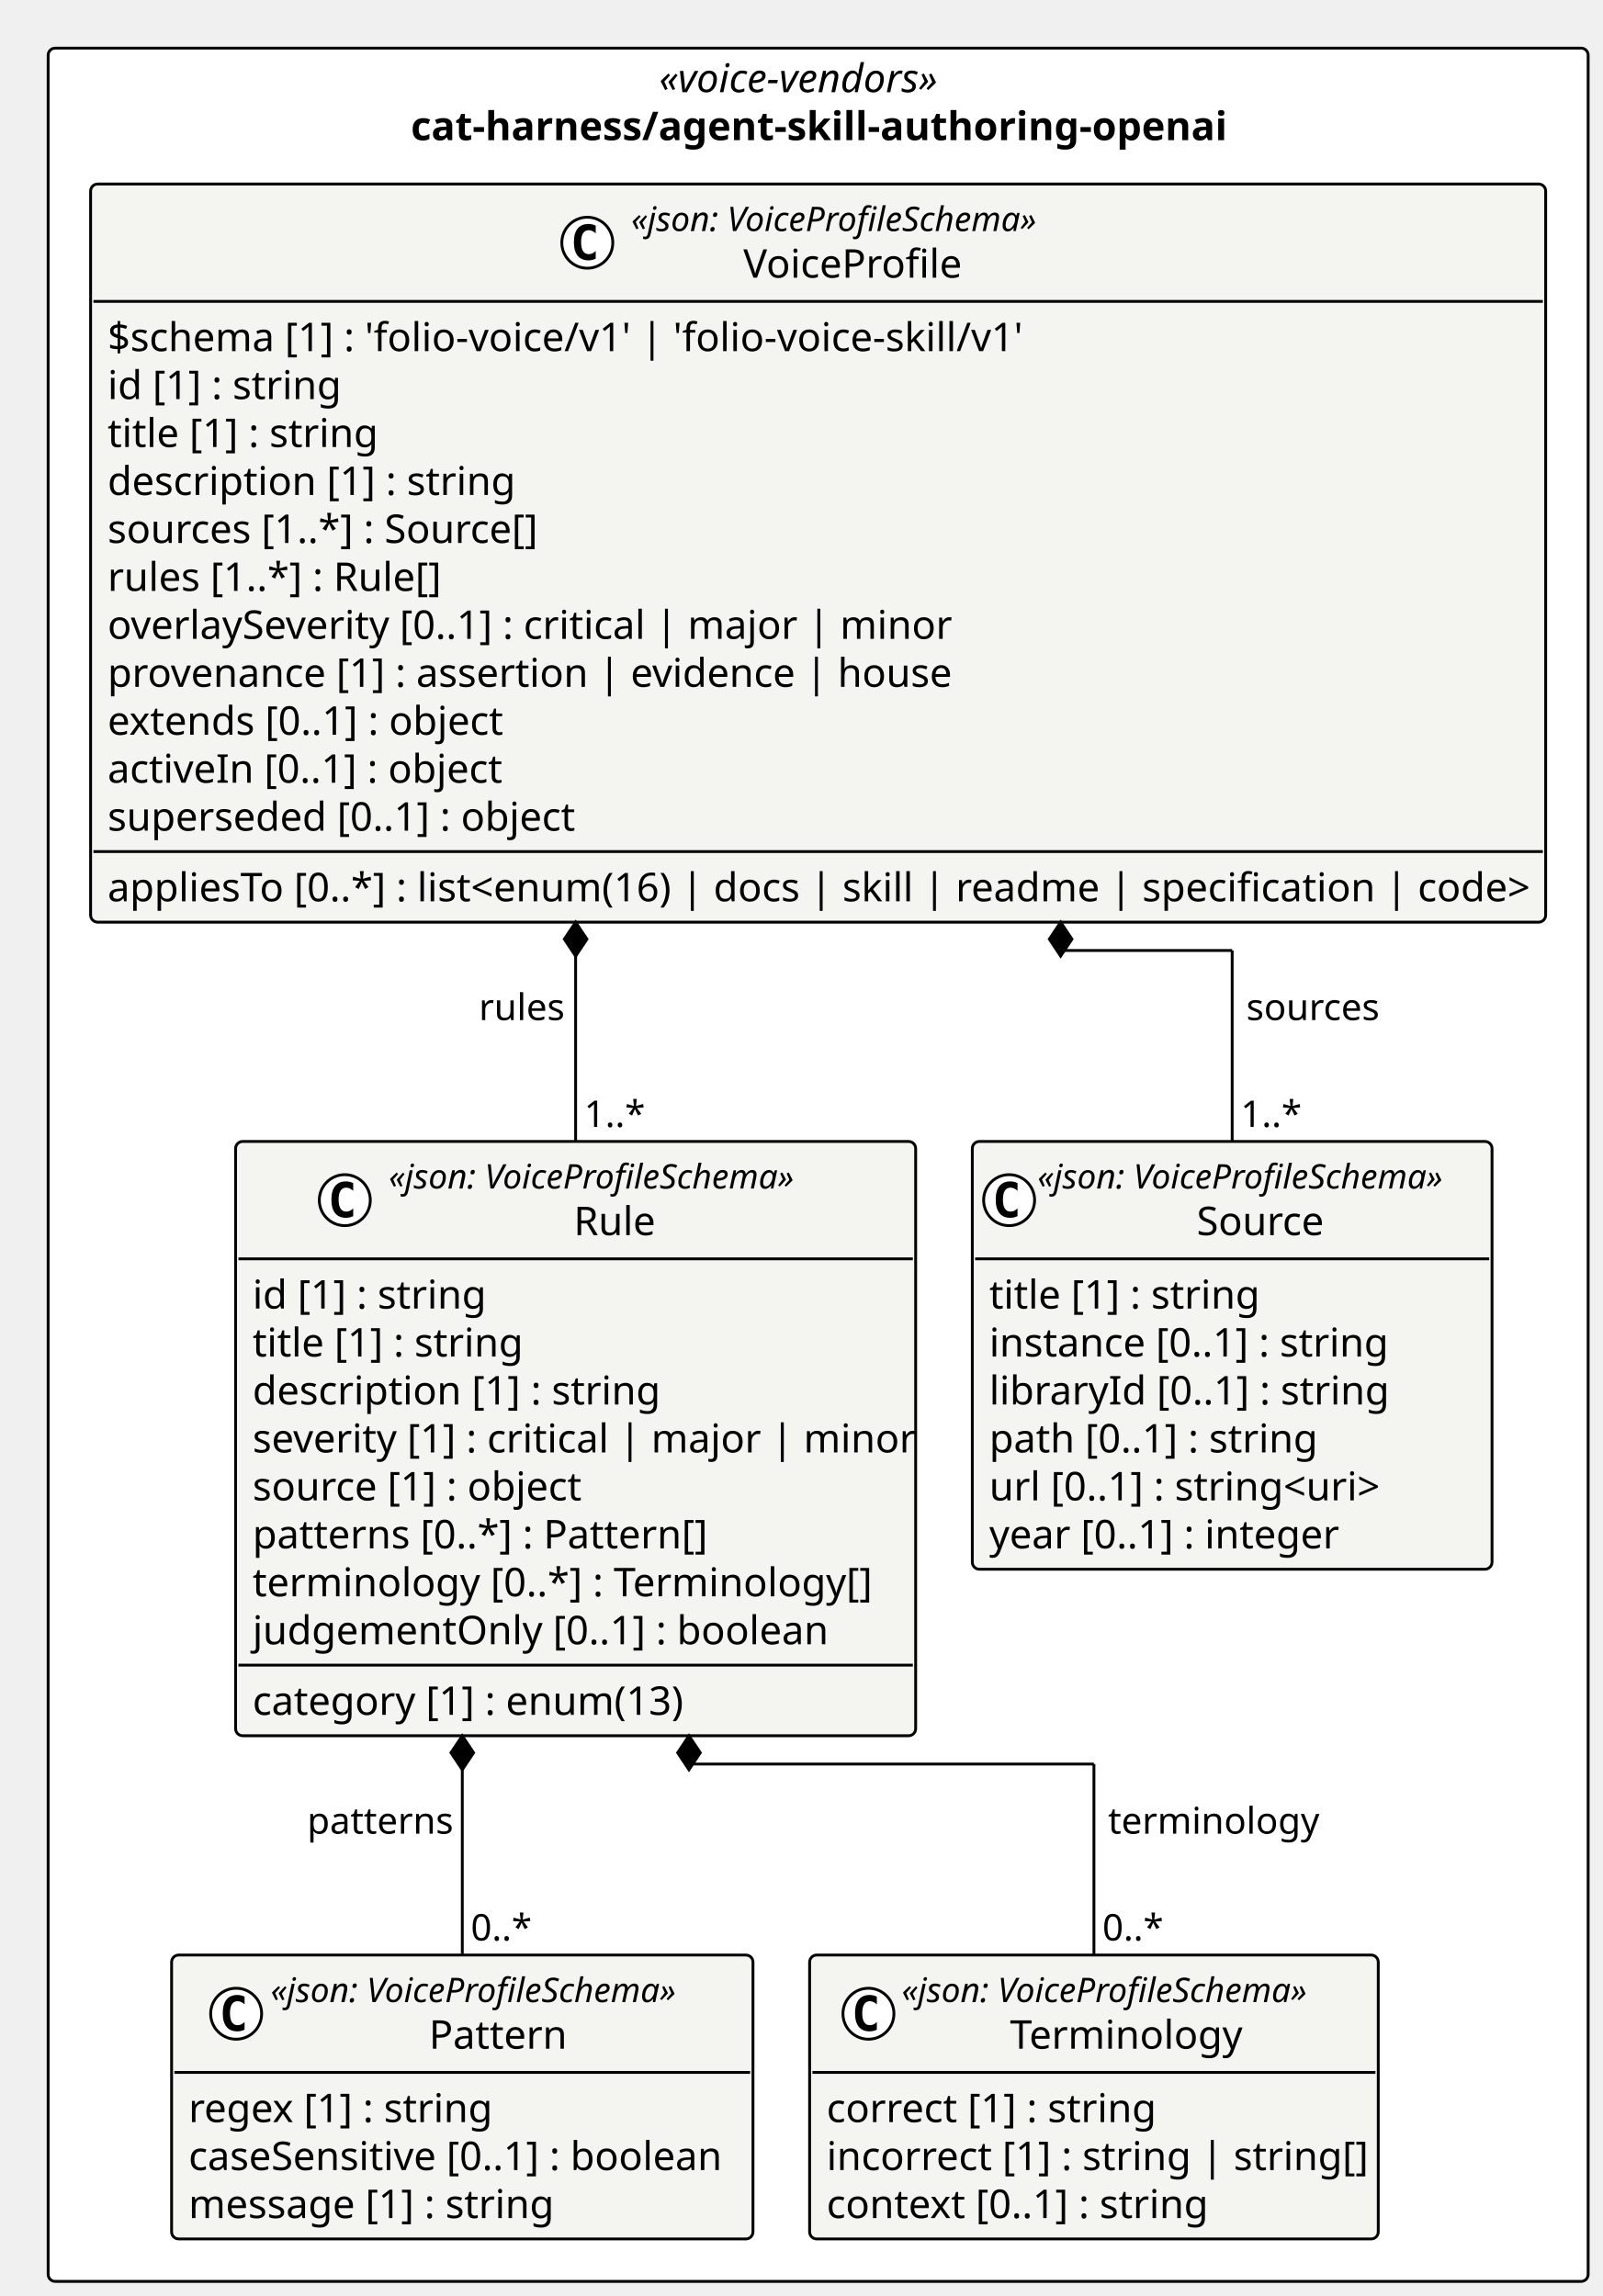
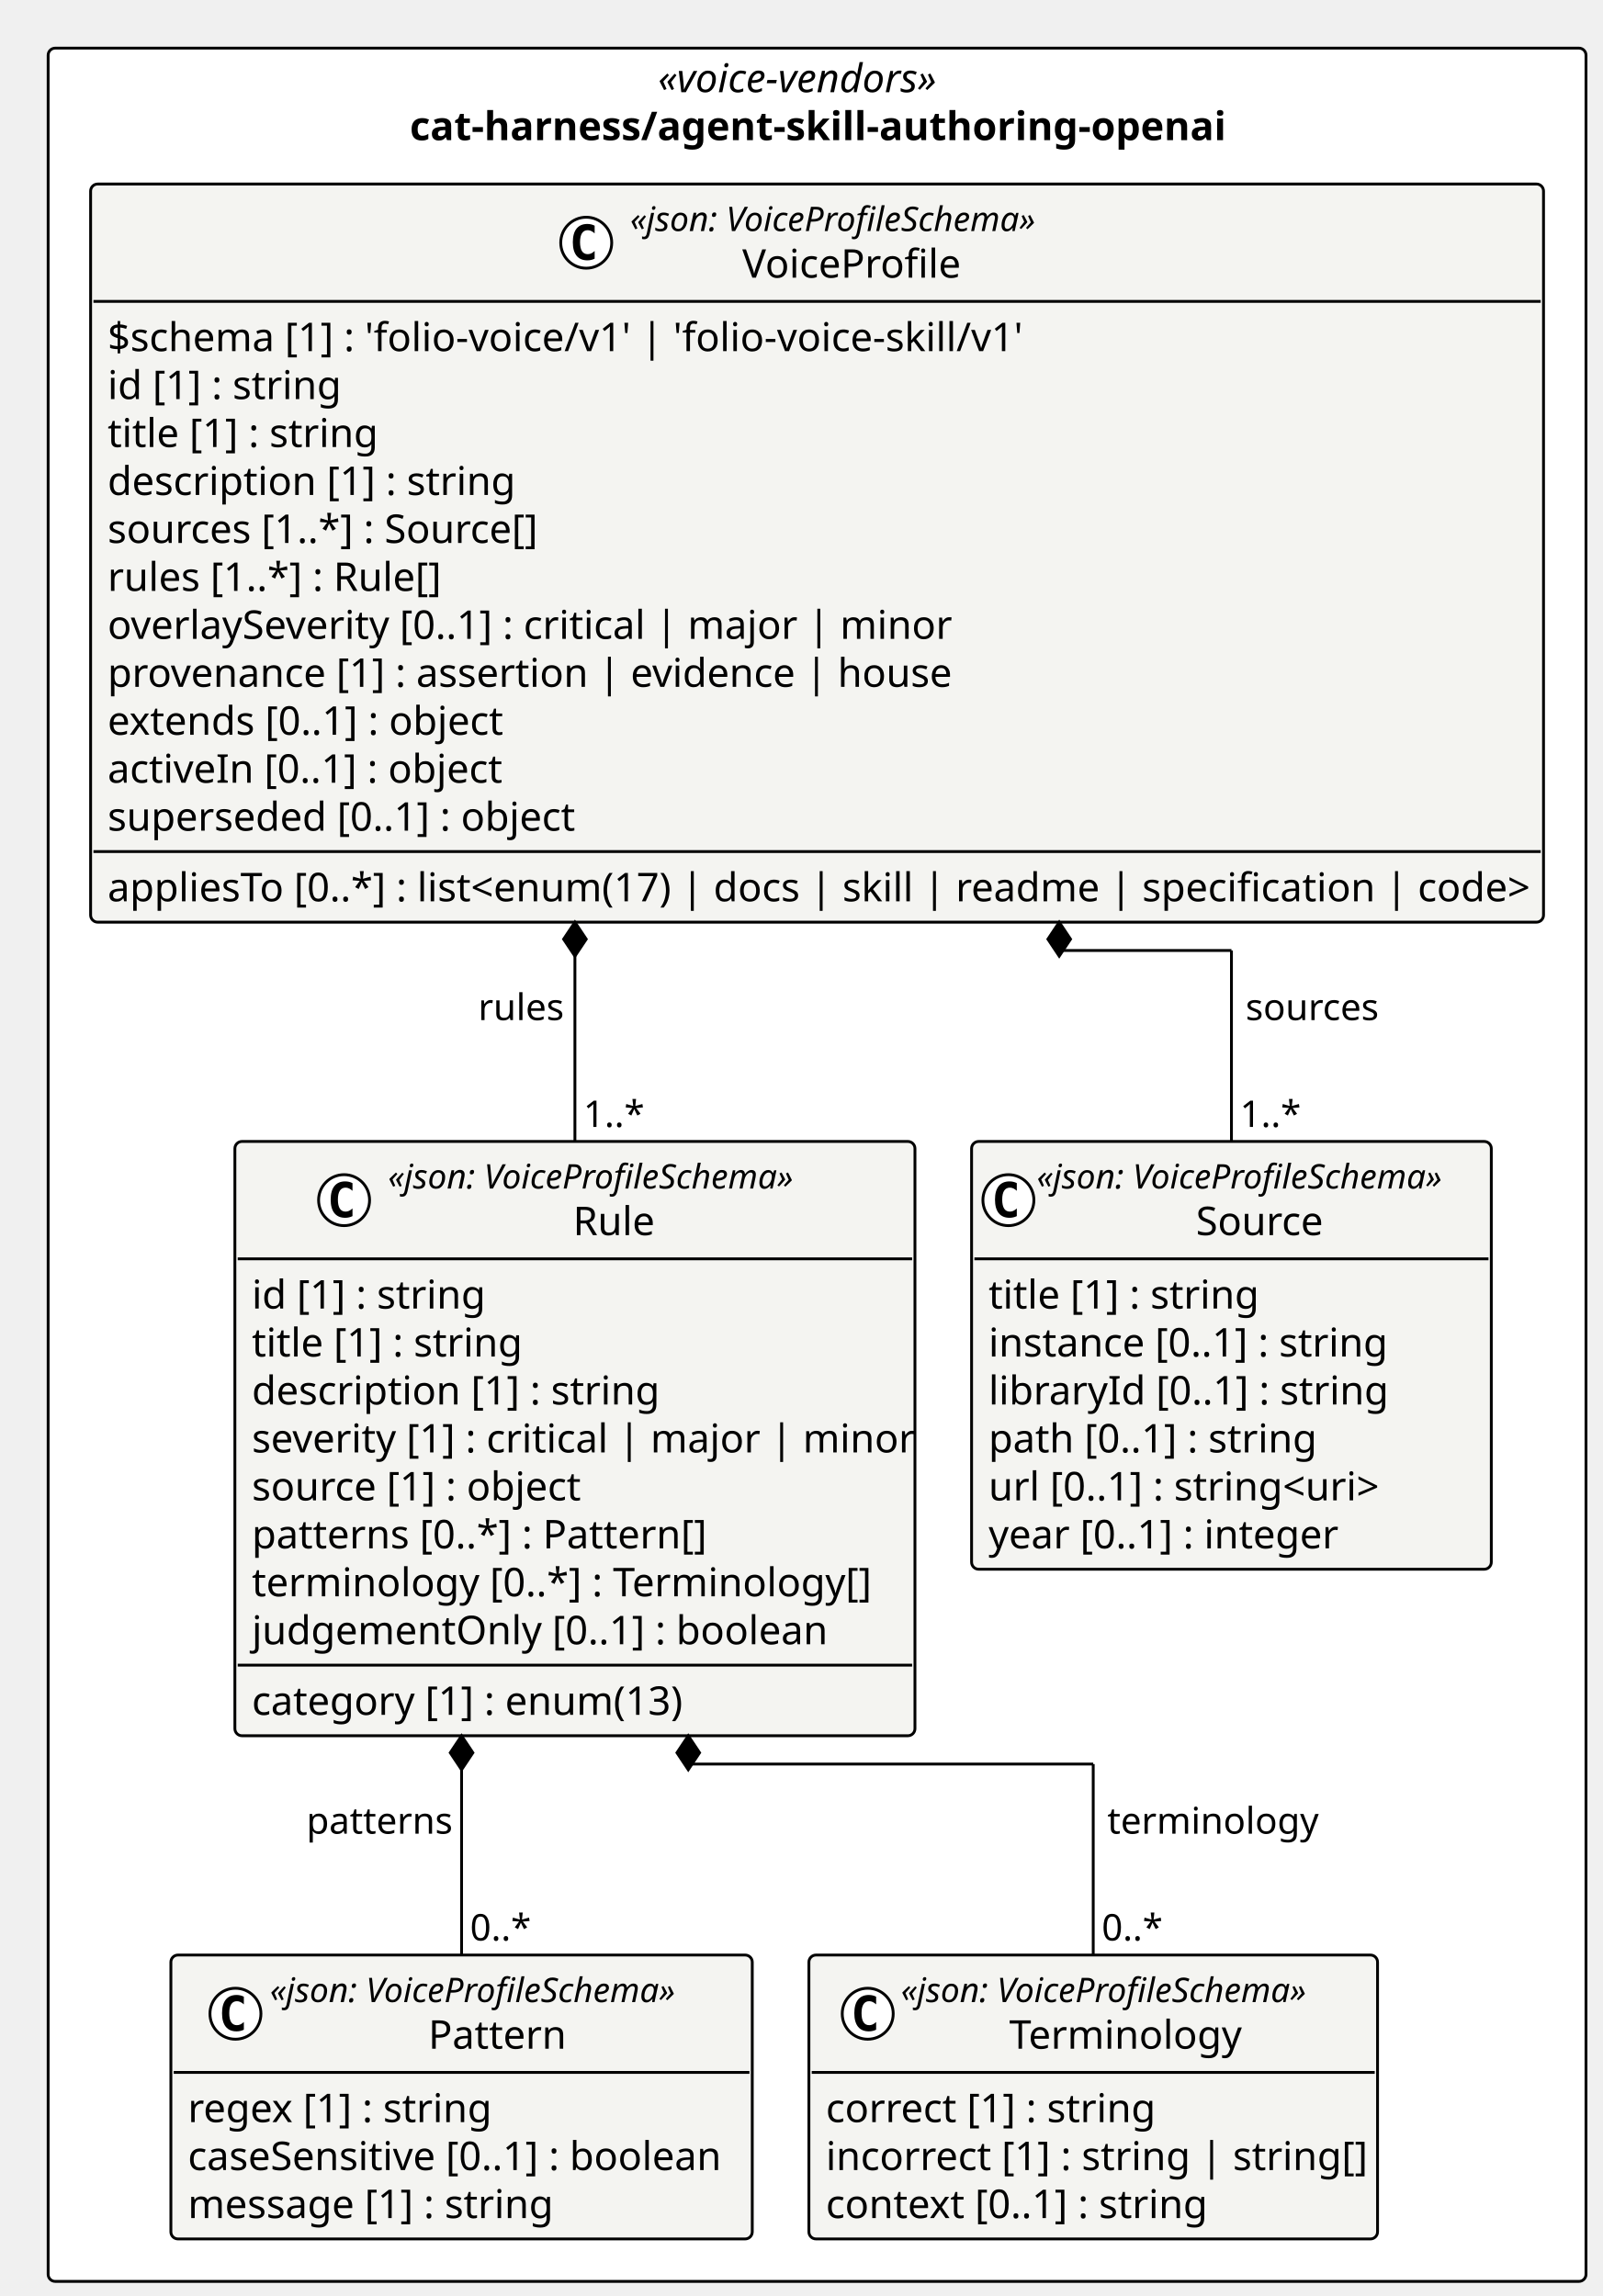
<svg xmlns="http://www.w3.org/2000/svg" contentStyleType="text/css" height="811px" preserveAspectRatio="none" style="width:566px;height:811px;background:#FFFFFF;" version="1.1" viewBox="0 0 566 811" width="566px" zoomAndPan="magnify">
  <defs />
  <g>
-     <rect fill="#FFFFFF" height="788.842" rx="2.5" ry="2.5" style="stroke:#000000;stroke-width:1.0;" width="543.833" x="17" y="17" />
-     <text fill="#000000" font-family="Verdana" font-size="14" font-style="italic" lengthAdjust="spacing" textLength="112.349" x="232.742" y="32.562">«voice-vendors»</text>
-     <text fill="#000000" font-family="Verdana" font-size="14" font-weight="bold" lengthAdjust="spacing" textLength="287.622" x="145.106" y="49.502">cat-harness/agent-skill-authoring-openai</text>
+     <rect fill="#FFFFFF" height="788.842" rx="2.5" ry="2.5" style="stroke:#000000;stroke-width:1.0;" width="543.074" x="17" y="17" />
+     <text fill="#000000" font-family="Verdana" font-size="14" font-style="italic" lengthAdjust="spacing" textLength="112.349" x="232.363" y="32.562">«voice-vendors»</text>
+     <text fill="#000000" font-family="Verdana" font-size="14" font-weight="bold" lengthAdjust="spacing" textLength="287.622" x="144.726" y="49.502">cat-harness/agent-skill-authoring-openai</text>
    <g id="elem_cat_harness_agent_skill_authoring_openai_Source">
-       <rect codeLine="11" fill="#F4F4F1" height="151.096" id="cat_harness_agent_skill_authoring_openai_Source" rx="2.5" ry="2.5" style="stroke:#000000;stroke-width:1.0;" width="183.533" x="343.356" y="403.191" />
-       <ellipse cx="356.356" cy="423.921" fill="#FFFFFF" rx="9" ry="9" style="stroke:#000000;stroke-width:1.0;" />
-       <path d="M359.325,429.562 Q358.746,429.858 358.106,429.999 Q357.465,430.155 356.762,430.155 Q354.262,430.155 352.934,428.515 Q351.621,426.858 351.621,423.733 Q351.621,420.608 352.934,418.952 Q354.262,417.296 356.762,417.296 Q357.465,417.296 358.106,417.452 Q358.762,417.608 359.325,417.905 L359.325,420.624 Q358.7,420.046 358.106,419.78 Q357.512,419.499 356.887,419.499 Q355.543,419.499 354.856,420.577 Q354.168,421.64 354.168,423.733 Q354.168,425.827 354.856,426.905 Q355.543,427.968 356.887,427.968 Q357.512,427.968 358.106,427.702 Q358.7,427.421 359.325,426.843 L359.325,429.562 Z " fill="#000000" />
-       <text fill="#000000" font-family="Verdana" font-size="12" font-style="italic" lengthAdjust="spacing" textLength="159.533" x="366.356" y="419.816">«json: VoiceProfileSchema»</text>
-       <text fill="#000000" font-family="Verdana" font-size="14" lengthAdjust="spacing" textLength="47.086" x="422.579" y="436.273">Source</text>
-       <line style="stroke:#000000;stroke-width:1.0;" x1="344.356" x2="525.889" y1="444.65" y2="444.65" />
-       <text fill="#000000" font-family="Verdana" font-size="14" lengthAdjust="spacing" textLength="93.345" x="349.356" y="462.213">title [1] : string</text>
-       <text fill="#000000" font-family="Verdana" font-size="14" lengthAdjust="spacing" textLength="142.065" x="349.356" y="479.152">instance [0..1] : string</text>
-       <text fill="#000000" font-family="Verdana" font-size="14" lengthAdjust="spacing" textLength="140.096" x="349.356" y="496.092">libraryId [0..1] : string</text>
-       <text fill="#000000" font-family="Verdana" font-size="14" lengthAdjust="spacing" textLength="115.432" x="349.356" y="513.031">path [0..1] : string</text>
-       <text fill="#000000" font-family="Verdana" font-size="14" lengthAdjust="spacing" textLength="138.544" x="349.356" y="529.971">url [0..1] : string&lt;uri&gt;</text>
-       <text fill="#000000" font-family="Verdana" font-size="14" lengthAdjust="spacing" textLength="124.236" x="349.356" y="546.91">year [0..1] : integer</text>
+       <rect codeLine="11" fill="#F4F4F1" height="151.096" id="cat_harness_agent_skill_authoring_openai_Source" rx="2.5" ry="2.5" style="stroke:#000000;stroke-width:1.0;" width="183.533" x="343.103" y="403.191" />
+       <ellipse cx="356.103" cy="423.921" fill="#FFFFFF" rx="9" ry="9" style="stroke:#000000;stroke-width:1.0;" />
+       <path d="M359.072,429.562 Q358.493,429.858 357.853,429.999 Q357.212,430.155 356.509,430.155 Q354.009,430.155 352.681,428.515 Q351.368,426.858 351.368,423.733 Q351.368,420.608 352.681,418.952 Q354.009,417.296 356.509,417.296 Q357.212,417.296 357.853,417.452 Q358.509,417.608 359.072,417.905 L359.072,420.624 Q358.447,420.046 357.853,419.78 Q357.259,419.499 356.634,419.499 Q355.29,419.499 354.603,420.577 Q353.915,421.64 353.915,423.733 Q353.915,425.827 354.603,426.905 Q355.29,427.968 356.634,427.968 Q357.259,427.968 357.853,427.702 Q358.447,427.421 359.072,426.843 L359.072,429.562 Z " fill="#000000" />
+       <text fill="#000000" font-family="Verdana" font-size="12" font-style="italic" lengthAdjust="spacing" textLength="159.533" x="366.103" y="419.816">«json: VoiceProfileSchema»</text>
+       <text fill="#000000" font-family="Verdana" font-size="14" lengthAdjust="spacing" textLength="47.086" x="422.327" y="436.273">Source</text>
+       <line style="stroke:#000000;stroke-width:1.0;" x1="344.103" x2="525.636" y1="444.65" y2="444.65" />
+       <text fill="#000000" font-family="Verdana" font-size="14" lengthAdjust="spacing" textLength="93.345" x="349.103" y="462.213">title [1] : string</text>
+       <text fill="#000000" font-family="Verdana" font-size="14" lengthAdjust="spacing" textLength="142.065" x="349.103" y="479.152">instance [0..1] : string</text>
+       <text fill="#000000" font-family="Verdana" font-size="14" lengthAdjust="spacing" textLength="140.096" x="349.103" y="496.092">libraryId [0..1] : string</text>
+       <text fill="#000000" font-family="Verdana" font-size="14" lengthAdjust="spacing" textLength="115.432" x="349.103" y="513.031">path [0..1] : string</text>
+       <text fill="#000000" font-family="Verdana" font-size="14" lengthAdjust="spacing" textLength="138.544" x="349.103" y="529.971">url [0..1] : string&lt;uri&gt;</text>
+       <text fill="#000000" font-family="Verdana" font-size="14" lengthAdjust="spacing" textLength="124.236" x="349.103" y="546.91">year [0..1] : integer</text>
    </g>
    <g id="elem_cat_harness_agent_skill_authoring_openai_Pattern">
-       <rect codeLine="19" fill="#F4F4F1" height="100.277" id="cat_harness_agent_skill_authoring_openai_Pattern" rx="2.5" ry="2.5" style="stroke:#000000;stroke-width:1.0;" width="205.307" x="60.598" y="690.564" />
-       <ellipse cx="83.396" cy="711.294" fill="#FFFFFF" rx="9" ry="9" style="stroke:#000000;stroke-width:1.0;" />
-       <path d="M86.365,716.935 Q85.787,717.231 85.146,717.372 Q84.506,717.528 83.803,717.528 Q81.303,717.528 79.975,715.888 Q78.662,714.231 78.662,711.106 Q78.662,707.981 79.975,706.325 Q81.303,704.669 83.803,704.669 Q84.506,704.669 85.146,704.825 Q85.803,704.981 86.365,705.278 L86.365,707.997 Q85.74,707.419 85.146,707.153 Q84.553,706.872 83.928,706.872 Q82.584,706.872 81.896,707.95 Q81.209,709.013 81.209,711.106 Q81.209,713.2 81.896,714.278 Q82.584,715.341 83.928,715.341 Q84.553,715.341 85.146,715.075 Q85.74,714.794 86.365,714.216 L86.365,716.935 Z " fill="#000000" />
-       <text fill="#000000" font-family="Verdana" font-size="12" font-style="italic" lengthAdjust="spacing" textLength="159.533" x="95.574" y="707.189">«json: VoiceProfileSchema»</text>
-       <text fill="#000000" font-family="Verdana" font-size="14" lengthAdjust="spacing" textLength="47.667" x="151.507" y="723.646">Pattern</text>
-       <line style="stroke:#000000;stroke-width:1.0;" x1="61.598" x2="264.905" y1="732.023" y2="732.023" />
-       <text fill="#000000" font-family="Verdana" font-size="14" lengthAdjust="spacing" textLength="107.064" x="66.598" y="749.586">regex [1] : string</text>
-       <text fill="#000000" font-family="Verdana" font-size="14" lengthAdjust="spacing" textLength="193.307" x="66.598" y="766.525">caseSensitive [0..1] : boolean</text>
-       <text fill="#000000" font-family="Verdana" font-size="14" lengthAdjust="spacing" textLength="129.056" x="66.598" y="783.465">message [1] : string</text>
+       <rect codeLine="19" fill="#F4F4F1" height="100.277" id="cat_harness_agent_skill_authoring_openai_Pattern" rx="2.5" ry="2.5" style="stroke:#000000;stroke-width:1.0;" width="205.307" x="60.345" y="690.564" />
+       <ellipse cx="83.143" cy="711.294" fill="#FFFFFF" rx="9" ry="9" style="stroke:#000000;stroke-width:1.0;" />
+       <path d="M86.112,716.935 Q85.534,717.231 84.893,717.372 Q84.253,717.528 83.55,717.528 Q81.05,717.528 79.722,715.888 Q78.409,714.231 78.409,711.106 Q78.409,707.981 79.722,706.325 Q81.05,704.669 83.55,704.669 Q84.253,704.669 84.893,704.825 Q85.55,704.981 86.112,705.278 L86.112,707.997 Q85.487,707.419 84.893,707.153 Q84.3,706.872 83.675,706.872 Q82.331,706.872 81.643,707.95 Q80.956,709.013 80.956,711.106 Q80.956,713.2 81.643,714.278 Q82.331,715.341 83.675,715.341 Q84.3,715.341 84.893,715.075 Q85.487,714.794 86.112,714.216 L86.112,716.935 Z " fill="#000000" />
+       <text fill="#000000" font-family="Verdana" font-size="12" font-style="italic" lengthAdjust="spacing" textLength="159.533" x="95.321" y="707.189">«json: VoiceProfileSchema»</text>
+       <text fill="#000000" font-family="Verdana" font-size="14" lengthAdjust="spacing" textLength="47.667" x="151.254" y="723.646">Pattern</text>
+       <line style="stroke:#000000;stroke-width:1.0;" x1="61.345" x2="264.652" y1="732.023" y2="732.023" />
+       <text fill="#000000" font-family="Verdana" font-size="14" lengthAdjust="spacing" textLength="107.064" x="66.345" y="749.586">regex [1] : string</text>
+       <text fill="#000000" font-family="Verdana" font-size="14" lengthAdjust="spacing" textLength="193.307" x="66.345" y="766.525">caseSensitive [0..1] : boolean</text>
+       <text fill="#000000" font-family="Verdana" font-size="14" lengthAdjust="spacing" textLength="129.056" x="66.345" y="783.465">message [1] : string</text>
    </g>
    <g id="elem_cat_harness_agent_skill_authoring_openai_Terminology">
-       <rect codeLine="24" fill="#F4F4F1" height="100.277" id="cat_harness_agent_skill_authoring_openai_Terminology" rx="2.5" ry="2.5" style="stroke:#000000;stroke-width:1.0;" width="200.809" x="285.905" y="690.564" />
-       <ellipse cx="306.679" cy="711.294" fill="#FFFFFF" rx="9" ry="9" style="stroke:#000000;stroke-width:1.0;" />
-       <path d="M309.648,716.935 Q309.07,717.231 308.429,717.372 Q307.788,717.528 307.085,717.528 Q304.585,717.528 303.257,715.888 Q301.945,714.231 301.945,711.106 Q301.945,707.981 303.257,706.325 Q304.585,704.669 307.085,704.669 Q307.788,704.669 308.429,704.825 Q309.085,704.981 309.648,705.278 L309.648,707.997 Q309.023,707.419 308.429,707.153 Q307.835,706.872 307.21,706.872 Q305.866,706.872 305.179,707.95 Q304.491,709.013 304.491,711.106 Q304.491,713.2 305.179,714.278 Q305.866,715.341 307.21,715.341 Q307.835,715.341 308.429,715.075 Q309.023,714.794 309.648,714.216 L309.648,716.935 Z " fill="#000000" />
-       <text fill="#000000" font-family="Verdana" font-size="12" font-style="italic" lengthAdjust="spacing" textLength="159.533" x="318.406" y="707.189">«json: VoiceProfileSchema»</text>
-       <text fill="#000000" font-family="Verdana" font-size="14" lengthAdjust="spacing" textLength="83.029" x="356.658" y="723.646">Terminology</text>
-       <line style="stroke:#000000;stroke-width:1.0;" x1="286.905" x2="485.714" y1="732.023" y2="732.023" />
-       <text fill="#000000" font-family="Verdana" font-size="14" lengthAdjust="spacing" textLength="116.915" x="291.905" y="749.586">correct [1] : string</text>
-       <text fill="#000000" font-family="Verdana" font-size="14" lengthAdjust="spacing" textLength="188.809" x="291.905" y="766.525">incorrect [1] : string | string[]</text>
-       <text fill="#000000" font-family="Verdana" font-size="14" lengthAdjust="spacing" textLength="135.769" x="291.905" y="783.465">context [0..1] : string</text>
+       <rect codeLine="24" fill="#F4F4F1" height="100.277" id="cat_harness_agent_skill_authoring_openai_Terminology" rx="2.5" ry="2.5" style="stroke:#000000;stroke-width:1.0;" width="200.809" x="285.652" y="690.564" />
+       <ellipse cx="306.426" cy="711.294" fill="#FFFFFF" rx="9" ry="9" style="stroke:#000000;stroke-width:1.0;" />
+       <path d="M309.395,716.935 Q308.817,717.231 308.176,717.372 Q307.535,717.528 306.832,717.528 Q304.332,717.528 303.004,715.888 Q301.692,714.231 301.692,711.106 Q301.692,707.981 303.004,706.325 Q304.332,704.669 306.832,704.669 Q307.535,704.669 308.176,704.825 Q308.832,704.981 309.395,705.278 L309.395,707.997 Q308.77,707.419 308.176,707.153 Q307.582,706.872 306.957,706.872 Q305.613,706.872 304.926,707.95 Q304.238,709.013 304.238,711.106 Q304.238,713.2 304.926,714.278 Q305.613,715.341 306.957,715.341 Q307.582,715.341 308.176,715.075 Q308.77,714.794 309.395,714.216 L309.395,716.935 Z " fill="#000000" />
+       <text fill="#000000" font-family="Verdana" font-size="12" font-style="italic" lengthAdjust="spacing" textLength="159.533" x="318.154" y="707.189">«json: VoiceProfileSchema»</text>
+       <text fill="#000000" font-family="Verdana" font-size="14" lengthAdjust="spacing" textLength="83.029" x="356.405" y="723.646">Terminology</text>
+       <line style="stroke:#000000;stroke-width:1.0;" x1="286.652" x2="485.461" y1="732.023" y2="732.023" />
+       <text fill="#000000" font-family="Verdana" font-size="14" lengthAdjust="spacing" textLength="116.915" x="291.652" y="749.586">correct [1] : string</text>
+       <text fill="#000000" font-family="Verdana" font-size="14" lengthAdjust="spacing" textLength="188.809" x="291.652" y="766.525">incorrect [1] : string | string[]</text>
+       <text fill="#000000" font-family="Verdana" font-size="14" lengthAdjust="spacing" textLength="135.769" x="291.652" y="783.465">context [0..1] : string</text>
    </g>
    <g id="elem_cat_harness_agent_skill_authoring_openai_Rule">
-       <rect codeLine="29" fill="#F4F4F1" height="209.914" id="cat_harness_agent_skill_authoring_openai_Rule" rx="2.5" ry="2.5" style="stroke:#000000;stroke-width:1.0;" width="240.156" x="83.2" y="403.191" />
-       <ellipse cx="121.761" cy="423.921" fill="#FFFFFF" rx="9" ry="9" style="stroke:#000000;stroke-width:1.0;" />
-       <path d="M124.73,429.562 Q124.152,429.858 123.511,429.999 Q122.87,430.155 122.167,430.155 Q119.667,430.155 118.339,428.515 Q117.027,426.858 117.027,423.733 Q117.027,420.608 118.339,418.952 Q119.667,417.296 122.167,417.296 Q122.87,417.296 123.511,417.452 Q124.167,417.608 124.73,417.905 L124.73,420.624 Q124.105,420.046 123.511,419.78 Q122.917,419.499 122.292,419.499 Q120.949,419.499 120.261,420.577 Q119.574,421.64 119.574,423.733 Q119.574,425.827 120.261,426.905 Q120.949,427.968 122.292,427.968 Q122.917,427.968 123.511,427.702 Q124.105,427.421 124.73,426.843 L124.73,429.562 Z " fill="#000000" />
-       <text fill="#000000" font-family="Verdana" font-size="12" font-style="italic" lengthAdjust="spacing" textLength="159.533" x="137.261" y="419.816">«json: VoiceProfileSchema»</text>
-       <text fill="#000000" font-family="Verdana" font-size="14" lengthAdjust="spacing" textLength="28.841" x="202.607" y="436.273">Rule</text>
-       <line style="stroke:#000000;stroke-width:1.0;" x1="84.2" x2="322.356" y1="444.65" y2="444.65" />
-       <text fill="#000000" font-family="Verdana" font-size="14" lengthAdjust="spacing" textLength="81.204" x="89.2" y="462.213">id [1] : string</text>
-       <text fill="#000000" font-family="Verdana" font-size="14" lengthAdjust="spacing" textLength="93.345" x="89.2" y="479.152">title [1] : string</text>
-       <text fill="#000000" font-family="Verdana" font-size="14" lengthAdjust="spacing" textLength="143.233" x="89.2" y="496.092">description [1] : string</text>
-       <text fill="#000000" font-family="Verdana" font-size="14" lengthAdjust="spacing" textLength="228.156" x="89.2" y="513.031">severity [1] : critical | major | minor</text>
-       <text fill="#000000" font-family="Verdana" font-size="14" lengthAdjust="spacing" textLength="118.344" x="89.2" y="529.971">source [1] : object</text>
-       <text fill="#000000" font-family="Verdana" font-size="14" lengthAdjust="spacing" textLength="162.538" x="89.2" y="546.91">patterns [0..*] : Pattern[]</text>
-       <text fill="#000000" font-family="Verdana" font-size="14" lengthAdjust="spacing" textLength="221.785" x="89.2" y="563.85">terminology [0..*] : Terminology[]</text>
-       <text fill="#000000" font-family="Verdana" font-size="14" lengthAdjust="spacing" textLength="202.2" x="89.2" y="580.789">judgementOnly [0..1] : boolean</text>
-       <line style="stroke:#000000;stroke-width:1.0;" x1="84.2" x2="322.356" y1="588.166" y2="588.166" />
-       <text fill="#000000" font-family="Verdana" font-size="14" lengthAdjust="spacing" textLength="152.004" x="89.2" y="605.729">category [1] : enum(13)</text>
+       <rect codeLine="29" fill="#F4F4F1" height="209.914" id="cat_harness_agent_skill_authoring_openai_Rule" rx="2.5" ry="2.5" style="stroke:#000000;stroke-width:1.0;" width="240.156" x="82.947" y="403.191" />
+       <ellipse cx="121.508" cy="423.921" fill="#FFFFFF" rx="9" ry="9" style="stroke:#000000;stroke-width:1.0;" />
+       <path d="M124.477,429.562 Q123.899,429.858 123.258,429.999 Q122.618,430.155 121.914,430.155 Q119.414,430.155 118.086,428.515 Q116.774,426.858 116.774,423.733 Q116.774,420.608 118.086,418.952 Q119.414,417.296 121.914,417.296 Q122.618,417.296 123.258,417.452 Q123.914,417.608 124.477,417.905 L124.477,420.624 Q123.852,420.046 123.258,419.78 Q122.664,419.499 122.039,419.499 Q120.696,419.499 120.008,420.577 Q119.321,421.64 119.321,423.733 Q119.321,425.827 120.008,426.905 Q120.696,427.968 122.039,427.968 Q122.664,427.968 123.258,427.702 Q123.852,427.421 124.477,426.843 L124.477,429.562 Z " fill="#000000" />
+       <text fill="#000000" font-family="Verdana" font-size="12" font-style="italic" lengthAdjust="spacing" textLength="159.533" x="137.008" y="419.816">«json: VoiceProfileSchema»</text>
+       <text fill="#000000" font-family="Verdana" font-size="14" lengthAdjust="spacing" textLength="28.841" x="202.354" y="436.273">Rule</text>
+       <line style="stroke:#000000;stroke-width:1.0;" x1="83.947" x2="322.103" y1="444.65" y2="444.65" />
+       <text fill="#000000" font-family="Verdana" font-size="14" lengthAdjust="spacing" textLength="81.204" x="88.947" y="462.213">id [1] : string</text>
+       <text fill="#000000" font-family="Verdana" font-size="14" lengthAdjust="spacing" textLength="93.345" x="88.947" y="479.152">title [1] : string</text>
+       <text fill="#000000" font-family="Verdana" font-size="14" lengthAdjust="spacing" textLength="143.233" x="88.947" y="496.092">description [1] : string</text>
+       <text fill="#000000" font-family="Verdana" font-size="14" lengthAdjust="spacing" textLength="228.156" x="88.947" y="513.031">severity [1] : critical | major | minor</text>
+       <text fill="#000000" font-family="Verdana" font-size="14" lengthAdjust="spacing" textLength="118.344" x="88.947" y="529.971">source [1] : object</text>
+       <text fill="#000000" font-family="Verdana" font-size="14" lengthAdjust="spacing" textLength="162.538" x="88.947" y="546.91">patterns [0..*] : Pattern[]</text>
+       <text fill="#000000" font-family="Verdana" font-size="14" lengthAdjust="spacing" textLength="221.785" x="88.947" y="563.85">terminology [0..*] : Terminology[]</text>
+       <text fill="#000000" font-family="Verdana" font-size="14" lengthAdjust="spacing" textLength="202.2" x="88.947" y="580.789">judgementOnly [0..1] : boolean</text>
+       <line style="stroke:#000000;stroke-width:1.0;" x1="83.947" x2="322.103" y1="588.166" y2="588.166" />
+       <text fill="#000000" font-family="Verdana" font-size="14" lengthAdjust="spacing" textLength="152.004" x="88.947" y="605.729">category [1] : enum(13)</text>
    </g>
    <g id="elem_cat_harness_agent_skill_authoring_openai_VoiceProfile">
-       <rect codeLine="40" fill="#F4F4F1" height="260.732" id="cat_harness_agent_skill_authoring_openai_VoiceProfile" rx="2.5" ry="2.5" style="stroke:#000000;stroke-width:1.0;" width="513.833" x="32" y="65" />
-       <ellipse cx="207.4" cy="85.73" fill="#FFFFFF" rx="9" ry="9" style="stroke:#000000;stroke-width:1.0;" />
-       <path d="M210.369,91.37 Q209.791,91.667 209.15,91.808 Q208.509,91.964 207.806,91.964 Q205.306,91.964 203.978,90.323 Q202.666,88.667 202.666,85.542 Q202.666,82.417 203.978,80.761 Q205.306,79.105 207.806,79.105 Q208.509,79.105 209.15,79.261 Q209.806,79.417 210.369,79.714 L210.369,82.433 Q209.744,81.855 209.15,81.589 Q208.556,81.308 207.931,81.308 Q206.587,81.308 205.9,82.386 Q205.212,83.448 205.212,85.542 Q205.212,87.636 205.9,88.714 Q206.587,89.776 207.931,89.776 Q208.556,89.776 209.15,89.511 Q209.744,89.23 210.369,88.651 L210.369,91.37 Z " fill="#000000" />
-       <text fill="#000000" font-family="Verdana" font-size="12" font-style="italic" lengthAdjust="spacing" textLength="159.533" x="222.9" y="81.625">«json: VoiceProfileSchema»</text>
-       <text fill="#000000" font-family="Verdana" font-size="14" lengthAdjust="spacing" textLength="80.336" x="262.498" y="98.082">VoiceProfile</text>
-       <line style="stroke:#000000;stroke-width:1.0;" x1="33" x2="544.833" y1="106.459" y2="106.459" />
+       <rect codeLine="40" fill="#F4F4F1" height="260.732" id="cat_harness_agent_skill_authoring_openai_VoiceProfile" rx="2.5" ry="2.5" style="stroke:#000000;stroke-width:1.0;" width="513.074" x="32" y="65" />
+       <ellipse cx="207.02" cy="85.73" fill="#FFFFFF" rx="9" ry="9" style="stroke:#000000;stroke-width:1.0;" />
+       <path d="M209.989,91.37 Q209.411,91.667 208.77,91.808 Q208.13,91.964 207.427,91.964 Q204.927,91.964 203.599,90.323 Q202.286,88.667 202.286,85.542 Q202.286,82.417 203.599,80.761 Q204.927,79.105 207.427,79.105 Q208.13,79.105 208.77,79.261 Q209.427,79.417 209.989,79.714 L209.989,82.433 Q209.364,81.855 208.77,81.589 Q208.177,81.308 207.552,81.308 Q206.208,81.308 205.52,82.386 Q204.833,83.448 204.833,85.542 Q204.833,87.636 205.52,88.714 Q206.208,89.776 207.552,89.776 Q208.177,89.776 208.77,89.511 Q209.364,89.23 209.989,88.651 L209.989,91.37 Z " fill="#000000" />
+       <text fill="#000000" font-family="Verdana" font-size="12" font-style="italic" lengthAdjust="spacing" textLength="159.533" x="222.52" y="81.625">«json: VoiceProfileSchema»</text>
+       <text fill="#000000" font-family="Verdana" font-size="14" lengthAdjust="spacing" textLength="80.336" x="262.119" y="98.082">VoiceProfile</text>
+       <line style="stroke:#000000;stroke-width:1.0;" x1="33" x2="544.074" y1="106.459" y2="106.459" />
      <text fill="#000000" font-family="Verdana" font-size="14" lengthAdjust="spacing" textLength="332.917" x="38" y="124.022">$schema [1] : 'folio-voice/v1' | 'folio-voice-skill/v1'</text>
      <text fill="#000000" font-family="Verdana" font-size="14" lengthAdjust="spacing" textLength="81.204" x="38" y="140.961">id [1] : string</text>
      <text fill="#000000" font-family="Verdana" font-size="14" lengthAdjust="spacing" textLength="93.345" x="38" y="157.9">title [1] : string</text>
      <text fill="#000000" font-family="Verdana" font-size="14" lengthAdjust="spacing" textLength="143.233" x="38" y="174.84">description [1] : string</text>
      <text fill="#000000" font-family="Verdana" font-size="14" lengthAdjust="spacing" textLength="157.015" x="38" y="191.779">sources [1..*] : Source[]</text>
      <text fill="#000000" font-family="Verdana" font-size="14" lengthAdjust="spacing" textLength="118.378" x="38" y="208.719">rules [1..*] : Rule[]</text>
      <text fill="#000000" font-family="Verdana" font-size="14" lengthAdjust="spacing" textLength="295.463" x="38" y="225.658">overlaySeverity [0..1] : critical | major | minor</text>
      <text fill="#000000" font-family="Verdana" font-size="14" lengthAdjust="spacing" textLength="297.445" x="38" y="242.598">provenance [1] : assertion | evidence | house</text>
      <text fill="#000000" font-family="Verdana" font-size="14" lengthAdjust="spacing" textLength="142.529" x="38" y="259.537">extends [0..1] : object</text>
      <text fill="#000000" font-family="Verdana" font-size="14" lengthAdjust="spacing" textLength="141.641" x="38" y="276.477">activeIn [0..1] : object</text>
      <text fill="#000000" font-family="Verdana" font-size="14" lengthAdjust="spacing" textLength="168.28" x="38" y="293.416">superseded [0..1] : object</text>
-       <line style="stroke:#000000;stroke-width:1.0;" x1="33" x2="544.833" y1="300.793" y2="300.793" />
-       <text fill="#000000" font-family="Verdana" font-size="14" lengthAdjust="spacing" textLength="501.833" x="38" y="318.356">appliesTo [0..*] : list&lt;enum(16) | docs | skill | readme | specification | code&gt;</text>
+       <line style="stroke:#000000;stroke-width:1.0;" x1="33" x2="544.074" y1="300.793" y2="300.793" />
+       <text fill="#000000" font-family="Verdana" font-size="14" lengthAdjust="spacing" textLength="501.074" x="38" y="318.356">appliesTo [0..*] : list&lt;enum(17) | docs | skill | readme | specification | code&gt;</text>
    </g>
-     <line style="stroke:#000000;stroke-width:1.0;" x1="374.555" x2="374.555" y1="325.732" y2="335.732" />
-     <line style="stroke:#000000;stroke-width:1.0;" x1="374.555" x2="435.122" y1="335.732" y2="335.732" />
-     <line style="stroke:#000000;stroke-width:1.0;" x1="435.122" x2="435.122" y1="335.732" y2="403.191" />
-     <polygon fill="#000000" points="374.555,325.732,370.555,331.732,374.555,337.732,378.555,331.732,374.555,325.732" style="stroke:#000000;stroke-width:1.0;" />
-     <text fill="#000000" font-family="Verdana" font-size="13" lengthAdjust="spacing" textLength="49.105" x="440.122" y="360.326">sources</text>
-     <text fill="#000000" font-family="Verdana" font-size="13" lengthAdjust="spacing" textLength="19.291" x="438.122" y="398.056">1..*</text>
-     <line style="stroke:#000000;stroke-width:1.0;" x1="163.252" x2="163.252" y1="613.106" y2="690.564" />
-     <polygon fill="#000000" points="163.252,613.106,159.252,619.106,163.252,625.106,167.252,619.106,163.252,613.106" style="stroke:#000000;stroke-width:1.0;" />
-     <text fill="#000000" font-family="Verdana" font-size="13" lengthAdjust="spacing" textLength="50.781" x="108.47" y="647.699">patterns</text>
-     <text fill="#000000" font-family="Verdana" font-size="13" lengthAdjust="spacing" textLength="22.204" x="166.252" y="685.429">0..*</text>
-     <line style="stroke:#000000;stroke-width:1.0;" x1="243.304" x2="243.304" y1="613.106" y2="623.106" />
-     <line style="stroke:#000000;stroke-width:1.0;" x1="243.304" x2="386.309" y1="623.106" y2="623.106" />
-     <line style="stroke:#000000;stroke-width:1.0;" x1="386.309" x2="386.309" y1="623.106" y2="690.564" />
-     <polygon fill="#000000" points="243.304,613.106,239.304,619.106,243.304,625.106,247.304,619.106,243.304,613.106" style="stroke:#000000;stroke-width:1.0;" />
-     <text fill="#000000" font-family="Verdana" font-size="13" lengthAdjust="spacing" textLength="72.96" x="391.309" y="647.699">terminology</text>
-     <text fill="#000000" font-family="Verdana" font-size="13" lengthAdjust="spacing" textLength="22.204" x="389.309" y="685.429">0..*</text>
-     <line style="stroke:#000000;stroke-width:1.0;" x1="203.278" x2="203.278" y1="325.732" y2="403.191" />
-     <polygon fill="#000000" points="203.278,325.732,199.278,331.732,203.278,337.732,207.278,331.732,203.278,325.732" style="stroke:#000000;stroke-width:1.0;" />
-     <text fill="#000000" font-family="Verdana" font-size="13" lengthAdjust="spacing" textLength="30.17" x="169.107" y="360.326">rules</text>
-     <text fill="#000000" font-family="Verdana" font-size="13" lengthAdjust="spacing" textLength="19.291" x="206.278" y="398.056">1..*</text>
+     <line style="stroke:#000000;stroke-width:1.0;" x1="374.05" x2="374.05" y1="325.732" y2="335.732" />
+     <line style="stroke:#000000;stroke-width:1.0;" x1="374.05" x2="434.87" y1="335.732" y2="335.732" />
+     <line style="stroke:#000000;stroke-width:1.0;" x1="434.87" x2="434.87" y1="335.732" y2="403.191" />
+     <polygon fill="#000000" points="374.05,325.732,370.05,331.732,374.05,337.732,378.05,331.732,374.05,325.732" style="stroke:#000000;stroke-width:1.0;" />
+     <text fill="#000000" font-family="Verdana" font-size="13" lengthAdjust="spacing" textLength="49.105" x="439.87" y="360.326">sources</text>
+     <text fill="#000000" font-family="Verdana" font-size="13" lengthAdjust="spacing" textLength="19.291" x="437.87" y="398.056">1..*</text>
+     <line style="stroke:#000000;stroke-width:1.0;" x1="162.999" x2="162.999" y1="613.106" y2="690.564" />
+     <polygon fill="#000000" points="162.999,613.106,158.999,619.106,162.999,625.106,166.999,619.106,162.999,613.106" style="stroke:#000000;stroke-width:1.0;" />
+     <text fill="#000000" font-family="Verdana" font-size="13" lengthAdjust="spacing" textLength="50.781" x="108.217" y="647.699">patterns</text>
+     <text fill="#000000" font-family="Verdana" font-size="13" lengthAdjust="spacing" textLength="22.204" x="165.999" y="685.429">0..*</text>
+     <line style="stroke:#000000;stroke-width:1.0;" x1="243.051" x2="243.051" y1="613.106" y2="623.106" />
+     <line style="stroke:#000000;stroke-width:1.0;" x1="243.051" x2="386.056" y1="623.106" y2="623.106" />
+     <line style="stroke:#000000;stroke-width:1.0;" x1="386.056" x2="386.056" y1="623.106" y2="690.564" />
+     <polygon fill="#000000" points="243.051,613.106,239.051,619.106,243.051,625.106,247.051,619.106,243.051,613.106" style="stroke:#000000;stroke-width:1.0;" />
+     <text fill="#000000" font-family="Verdana" font-size="13" lengthAdjust="spacing" textLength="72.96" x="391.056" y="647.699">terminology</text>
+     <text fill="#000000" font-family="Verdana" font-size="13" lengthAdjust="spacing" textLength="22.204" x="389.056" y="685.429">0..*</text>
+     <line style="stroke:#000000;stroke-width:1.0;" x1="203.025" x2="203.025" y1="325.732" y2="403.191" />
+     <polygon fill="#000000" points="203.025,325.732,199.025,331.732,203.025,337.732,207.025,331.732,203.025,325.732" style="stroke:#000000;stroke-width:1.0;" />
+     <text fill="#000000" font-family="Verdana" font-size="13" lengthAdjust="spacing" textLength="30.17" x="168.854" y="360.326">rules</text>
+     <text fill="#000000" font-family="Verdana" font-size="13" lengthAdjust="spacing" textLength="19.291" x="206.025" y="398.056">1..*</text>
  </g>
</svg>
